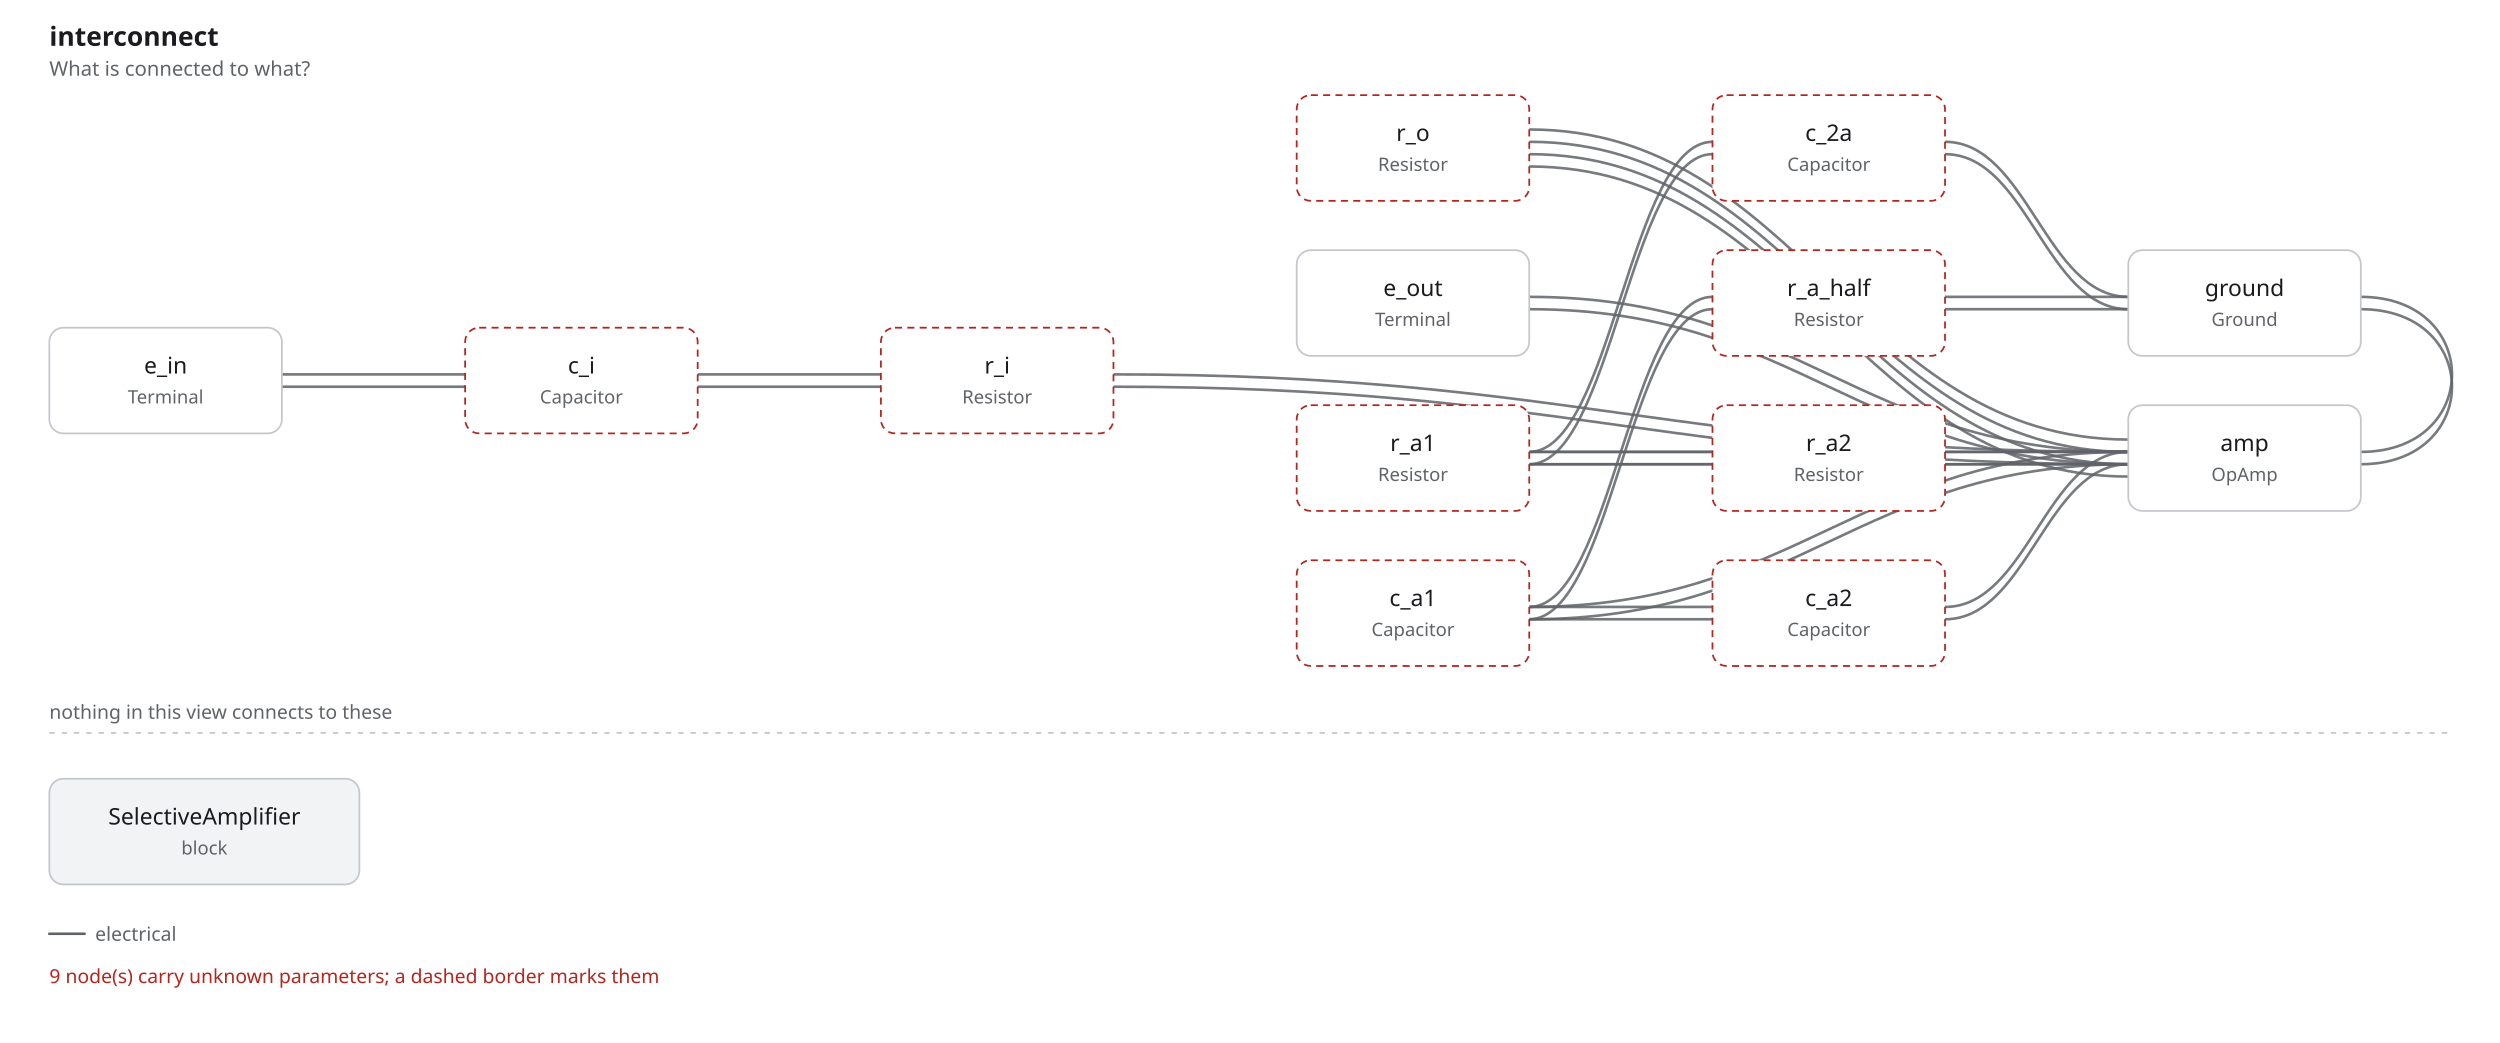
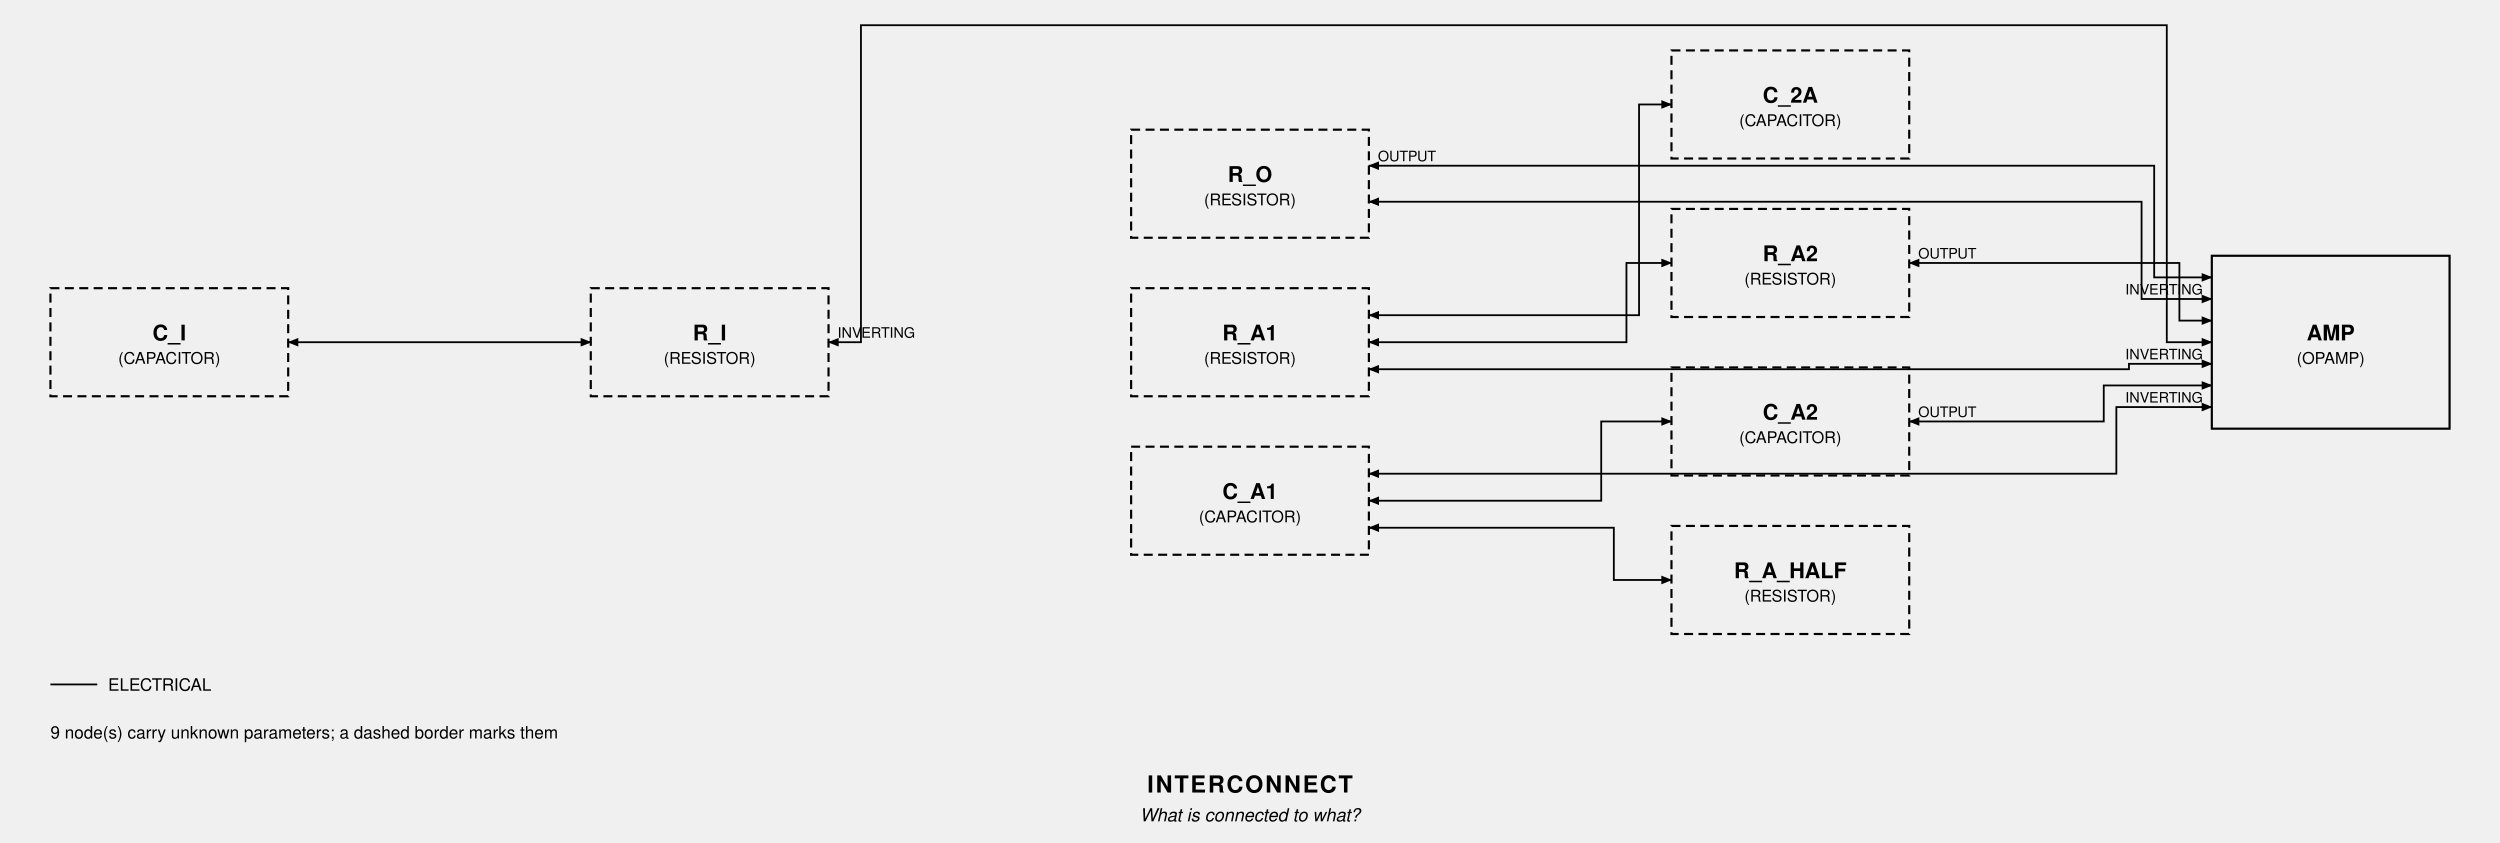
- <svg xmlns="http://www.w3.org/2000/svg" width="1419" height="592" viewBox="0 0 1419 592" font-family="system-ui, sans-serif">
-   <rect width="1419" height="592" fill="#ffffff" />
-   <text x="28" y="26" font-size="15" font-weight="600" fill="#1b1b1f">interconnect</text>
-   <text x="28" y="43" font-size="11.5" fill="#5f6368">What is connected to what?</text>
-   <line x1="28" y1="416" x2="1391" y2="416" stroke="#c4c7cc" stroke-width="1" stroke-dasharray="3 4" />
-   <text x="28" y="408" font-size="11" fill="#5f6368">nothing in this view connects to these</text>
-   <path d="M1104.0,80.5 C1150.8,80.5 1161.2,168.5 1208.0,168.5" fill="none" stroke="#5f6368" stroke-width="1.5" stroke-linecap="round" opacity="0.85" />
-   <path d="M1104.0,87.5 C1150.8,87.5 1161.2,175.5 1208.0,175.5" fill="none" stroke="#5f6368" stroke-width="1.5" stroke-linecap="round" opacity="0.85" />
-   <path d="M160.0,212.5 C206.8,212.5 217.2,212.5 264.0,212.5" fill="none" stroke="#5f6368" stroke-width="1.5" stroke-linecap="round" opacity="0.85" />
-   <path d="M160.0,219.5 C206.8,219.5 217.2,219.5 264.0,219.5" fill="none" stroke="#5f6368" stroke-width="1.5" stroke-linecap="round" opacity="0.85" />
-   <path d="M1104.0,256.5 C1150.8,256.5 1161.2,256.5 1208.0,256.5" fill="none" stroke="#5f6368" stroke-width="1.5" stroke-linecap="round" opacity="0.85" />
-   <path d="M1104.0,263.5 C1150.8,263.5 1161.2,263.5 1208.0,263.5" fill="none" stroke="#5f6368" stroke-width="1.5" stroke-linecap="round" opacity="0.85" />
-   <path d="M632.0,212.5 C891.2,212.5 948.8,256.5 1208.0,256.5" fill="none" stroke="#5f6368" stroke-width="1.5" stroke-linecap="round" opacity="0.85" />
-   <path d="M632.0,219.5 C891.2,219.5 948.8,263.5 1208.0,263.5" fill="none" stroke="#5f6368" stroke-width="1.5" stroke-linecap="round" opacity="0.85" />
-   <path d="M868.0,73.5 C1021.0,73.5 1055.0,249.5 1208.0,249.5" fill="none" stroke="#5f6368" stroke-width="1.5" stroke-linecap="round" opacity="0.85" />
-   <path d="M868.0,80.5 C1021.0,80.5 1055.0,256.5 1208.0,256.5" fill="none" stroke="#5f6368" stroke-width="1.5" stroke-linecap="round" opacity="0.85" />
-   <path d="M396.0,212.5 C442.8,212.5 453.2,212.5 500.0,212.5" fill="none" stroke="#5f6368" stroke-width="1.5" stroke-linecap="round" opacity="0.85" />
-   <path d="M396.0,219.5 C442.8,219.5 453.2,219.5 500.0,219.5" fill="none" stroke="#5f6368" stroke-width="1.5" stroke-linecap="round" opacity="0.85" />
-   <path d="M1104.0,168.5 C1150.8,168.5 1161.2,168.5 1208.0,168.5" fill="none" stroke="#5f6368" stroke-width="1.5" stroke-linecap="round" opacity="0.85" />
-   <path d="M1104.0,175.5 C1150.8,175.5 1161.2,175.5 1208.0,175.5" fill="none" stroke="#5f6368" stroke-width="1.5" stroke-linecap="round" opacity="0.85" />
-   <path d="M868.0,256.5 C914.8,256.5 925.2,80.5 972.0,80.5" fill="none" stroke="#5f6368" stroke-width="1.5" stroke-linecap="round" opacity="0.85" />
-   <path d="M868.0,263.5 C914.8,263.5 925.2,87.5 972.0,87.5" fill="none" stroke="#5f6368" stroke-width="1.5" stroke-linecap="round" opacity="0.85" />
-   <path d="M868.0,256.5 C914.8,256.5 925.2,256.5 972.0,256.5" fill="none" stroke="#5f6368" stroke-width="1.5" stroke-linecap="round" opacity="0.85" />
-   <path d="M868.0,263.5 C914.8,263.5 925.2,263.5 972.0,263.5" fill="none" stroke="#5f6368" stroke-width="1.5" stroke-linecap="round" opacity="0.85" />
-   <path d="M868.0,344.5 C914.8,344.5 925.2,168.5 972.0,168.5" fill="none" stroke="#5f6368" stroke-width="1.5" stroke-linecap="round" opacity="0.85" />
-   <path d="M868.0,351.5 C914.8,351.5 925.2,175.5 972.0,175.5" fill="none" stroke="#5f6368" stroke-width="1.5" stroke-linecap="round" opacity="0.85" />
-   <path d="M868.0,344.5 C914.8,344.5 925.2,344.5 972.0,344.5" fill="none" stroke="#5f6368" stroke-width="1.5" stroke-linecap="round" opacity="0.85" />
-   <path d="M868.0,351.5 C914.8,351.5 925.2,351.5 972.0,351.5" fill="none" stroke="#5f6368" stroke-width="1.5" stroke-linecap="round" opacity="0.85" />
-   <path d="M1340.0,256.5 C1409.0,256.5 1409.0,168.5 1340.0,168.5" fill="none" stroke="#5f6368" stroke-width="1.5" stroke-linecap="round" opacity="0.85" />
-   <path d="M1340.0,263.5 C1409.0,263.5 1409.0,175.5 1340.0,175.5" fill="none" stroke="#5f6368" stroke-width="1.5" stroke-linecap="round" opacity="0.85" />
-   <path d="M1208.0,263.5 C1055.0,263.5 1021.0,87.5 868.0,87.5" fill="none" stroke="#5f6368" stroke-width="1.5" stroke-linecap="round" opacity="0.85" />
-   <path d="M1208.0,270.5 C1055.0,270.5 1021.0,94.5 868.0,94.5" fill="none" stroke="#5f6368" stroke-width="1.5" stroke-linecap="round" opacity="0.85" />
-   <path d="M1208.0,256.5 C1055.0,256.5 1021.0,168.5 868.0,168.5" fill="none" stroke="#5f6368" stroke-width="1.5" stroke-linecap="round" opacity="0.85" />
-   <path d="M1208.0,263.5 C1055.0,263.5 1021.0,175.5 868.0,175.5" fill="none" stroke="#5f6368" stroke-width="1.5" stroke-linecap="round" opacity="0.85" />
-   <path d="M1208.0,256.5 C1055.0,256.5 1021.0,256.5 868.0,256.5" fill="none" stroke="#5f6368" stroke-width="1.5" stroke-linecap="round" opacity="0.85" />
-   <path d="M1208.0,263.5 C1055.0,263.5 1021.0,263.5 868.0,263.5" fill="none" stroke="#5f6368" stroke-width="1.5" stroke-linecap="round" opacity="0.85" />
-   <path d="M1208.0,256.5 C1055.0,256.5 1021.0,344.5 868.0,344.5" fill="none" stroke="#5f6368" stroke-width="1.5" stroke-linecap="round" opacity="0.85" />
-   <path d="M1208.0,263.5 C1055.0,263.5 1021.0,351.5 868.0,351.5" fill="none" stroke="#5f6368" stroke-width="1.5" stroke-linecap="round" opacity="0.85" />
-   <path d="M1104.0,344.5 C1150.8,344.5 1161.2,256.5 1208.0,256.5" fill="none" stroke="#5f6368" stroke-width="1.5" stroke-linecap="round" opacity="0.85" />
-   <path d="M1104.0,351.5 C1150.8,351.5 1161.2,263.5 1208.0,263.5" fill="none" stroke="#5f6368" stroke-width="1.5" stroke-linecap="round" opacity="0.85" />
+ <svg xmlns="http://www.w3.org/2000/svg" width="1388" height="468" viewBox="0 0 1388 468" font-family="Helvetica, Arial, sans-serif">
+   <defs>
+     <marker id="arrow" viewBox="0 0 8 8" refX="7.5" refY="4" markerWidth="6" markerHeight="6" orient="auto-start-reverse">
+       <path d="M0,0.8 L8,4 L0,7.2 Z" fill="#000000" />
+     </marker>
+   </defs>
+   <polyline points="1060.0,146.0 1210.0,146.0 1210.0,178.0 1228.0,178.0" fill="none" stroke="#000000" stroke-width="1" marker-start="url(#arrow)" marker-end="url(#arrow)" />
+   <polyline points="460.0,190.0 478.0,190.0 478.0,14.0 1203.0,14.0 1203.0,190.0 1228.0,190.0" fill="none" stroke="#000000" stroke-width="1" marker-start="url(#arrow)" marker-end="url(#arrow)" />
+   <polyline points="760.0,92.0 1196.0,92.0 1196.0,154.0 1228.0,154.0" fill="none" stroke="#000000" stroke-width="1" marker-start="url(#arrow)" marker-end="url(#arrow)" />
+   <polyline points="160.0,190.0 310.0,190.0 310.0,190.0 328.0,190.0" fill="none" stroke="#000000" stroke-width="1" marker-start="url(#arrow)" marker-end="url(#arrow)" />
+   <polyline points="760.0,175.0 910.0,175.0 910.0,58.0 928.0,58.0" fill="none" stroke="#000000" stroke-width="1" marker-start="url(#arrow)" marker-end="url(#arrow)" />
+   <polyline points="760.0,190.0 903.0,190.0 903.0,146.0 928.0,146.0" fill="none" stroke="#000000" stroke-width="1" marker-start="url(#arrow)" marker-end="url(#arrow)" />
+   <polyline points="760.0,293.0 896.0,293.0 896.0,322.0 928.0,322.0" fill="none" stroke="#000000" stroke-width="1" marker-start="url(#arrow)" marker-end="url(#arrow)" />
+   <polyline points="760.0,278.0 889.0,278.0 889.0,234.0 928.0,234.0" fill="none" stroke="#000000" stroke-width="1" marker-start="url(#arrow)" marker-end="url(#arrow)" />
+   <polyline points="1228.0,166.0 1189.0,166.0 1189.0,112.0 760.0,112.0" fill="none" stroke="#000000" stroke-width="1" marker-start="url(#arrow)" marker-end="url(#arrow)" />
+   <polyline points="1228.0,202.0 1182.0,202.0 1182.0,205.0 760.0,205.0" fill="none" stroke="#000000" stroke-width="1" marker-start="url(#arrow)" marker-end="url(#arrow)" />
+   <polyline points="1228.0,226.0 1175.0,226.0 1175.0,263.0 760.0,263.0" fill="none" stroke="#000000" stroke-width="1" marker-start="url(#arrow)" marker-end="url(#arrow)" />
+   <polyline points="1060.0,234.0 1168.0,234.0 1168.0,214.0 1228.0,214.0" fill="none" stroke="#000000" stroke-width="1" marker-start="url(#arrow)" marker-end="url(#arrow)" />
  <g>
-     <rect x="28" y="442" width="176" height="60" rx="8" fill="#f1f3f4" stroke="#c4c7cc" stroke-width="1" />
-     <text x="116" y="468" text-anchor="middle" font-size="13" font-weight="500" fill="#1b1b1f">SelectiveAmplifier</text>
-     <text x="116" y="485" text-anchor="middle" font-size="10.5" fill="#5f6368">block</text>
+     <rect x="928" y="28" width="132" height="60" fill="none" stroke="#000000" stroke-width="1.2" stroke-dasharray="5 3" />
+     <text x="994" y="57.0" text-anchor="middle" font-size="12" font-weight="bold" fill="#000000">C_2A</text>
+     <text x="994" y="70.0" text-anchor="middle" font-size="9" fill="#000000">(CAPACITOR)</text>
  </g>
  <g>
-     <rect x="972" y="54" width="132" height="60" rx="8" fill="#ffffff" stroke="#b3261e" stroke-dasharray="4 3" stroke-width="1" />
-     <text x="1038" y="80" text-anchor="middle" font-size="13" font-weight="500" fill="#1b1b1f">c_2a</text>
-     <text x="1038" y="97" text-anchor="middle" font-size="10.5" fill="#5f6368">Capacitor</text>
+     <rect x="928" y="116" width="132" height="60" fill="none" stroke="#000000" stroke-width="1.2" stroke-dasharray="5 3" />
+     <text x="994" y="145.0" text-anchor="middle" font-size="12" font-weight="bold" fill="#000000">R_A2</text>
+     <text x="994" y="158.0" text-anchor="middle" font-size="9" fill="#000000">(RESISTOR)</text>
  </g>
  <g>
-     <rect x="28" y="186" width="132" height="60" rx="8" fill="#ffffff" stroke="#c4c7cc" stroke-width="1" />
-     <text x="94" y="212" text-anchor="middle" font-size="13" font-weight="500" fill="#1b1b1f">e_in</text>
-     <text x="94" y="229" text-anchor="middle" font-size="10.5" fill="#5f6368">Terminal</text>
+     <rect x="328" y="160" width="132" height="60" fill="none" stroke="#000000" stroke-width="1.2" stroke-dasharray="5 3" />
+     <text x="394" y="189.0" text-anchor="middle" font-size="12" font-weight="bold" fill="#000000">R_I</text>
+     <text x="394" y="202.0" text-anchor="middle" font-size="9" fill="#000000">(RESISTOR)</text>
  </g>
  <g>
-     <rect x="1208" y="142" width="132" height="60" rx="8" fill="#ffffff" stroke="#c4c7cc" stroke-width="1" />
-     <text x="1274" y="168" text-anchor="middle" font-size="13" font-weight="500" fill="#1b1b1f">ground</text>
-     <text x="1274" y="185" text-anchor="middle" font-size="10.5" fill="#5f6368">Ground</text>
+     <rect x="628" y="72" width="132" height="60" fill="none" stroke="#000000" stroke-width="1.2" stroke-dasharray="5 3" />
+     <text x="694" y="101.0" text-anchor="middle" font-size="12" font-weight="bold" fill="#000000">R_O</text>
+     <text x="694" y="114.0" text-anchor="middle" font-size="9" fill="#000000">(RESISTOR)</text>
  </g>
  <g>
-     <rect x="972" y="230" width="132" height="60" rx="8" fill="#ffffff" stroke="#b3261e" stroke-dasharray="4 3" stroke-width="1" />
-     <text x="1038" y="256" text-anchor="middle" font-size="13" font-weight="500" fill="#1b1b1f">r_a2</text>
-     <text x="1038" y="273" text-anchor="middle" font-size="10.5" fill="#5f6368">Resistor</text>
+     <rect x="28" y="160" width="132" height="60" fill="none" stroke="#000000" stroke-width="1.2" stroke-dasharray="5 3" />
+     <text x="94" y="189.0" text-anchor="middle" font-size="12" font-weight="bold" fill="#000000">C_I</text>
+     <text x="94" y="202.0" text-anchor="middle" font-size="9" fill="#000000">(CAPACITOR)</text>
  </g>
  <g>
-     <rect x="500" y="186" width="132" height="60" rx="8" fill="#ffffff" stroke="#b3261e" stroke-dasharray="4 3" stroke-width="1" />
-     <text x="566" y="212" text-anchor="middle" font-size="13" font-weight="500" fill="#1b1b1f">r_i</text>
-     <text x="566" y="229" text-anchor="middle" font-size="10.5" fill="#5f6368">Resistor</text>
+     <rect x="928" y="292" width="132" height="60" fill="none" stroke="#000000" stroke-width="1.2" stroke-dasharray="5 3" />
+     <text x="994" y="321.0" text-anchor="middle" font-size="12" font-weight="bold" fill="#000000">R_A_HALF</text>
+     <text x="994" y="334.0" text-anchor="middle" font-size="9" fill="#000000">(RESISTOR)</text>
  </g>
  <g>
-     <rect x="736" y="54" width="132" height="60" rx="8" fill="#ffffff" stroke="#b3261e" stroke-dasharray="4 3" stroke-width="1" />
-     <text x="802" y="80" text-anchor="middle" font-size="13" font-weight="500" fill="#1b1b1f">r_o</text>
-     <text x="802" y="97" text-anchor="middle" font-size="10.5" fill="#5f6368">Resistor</text>
+     <rect x="628" y="160" width="132" height="60" fill="none" stroke="#000000" stroke-width="1.2" stroke-dasharray="5 3" />
+     <text x="694" y="189.0" text-anchor="middle" font-size="12" font-weight="bold" fill="#000000">R_A1</text>
+     <text x="694" y="202.0" text-anchor="middle" font-size="9" fill="#000000">(RESISTOR)</text>
  </g>
  <g>
-     <rect x="736" y="142" width="132" height="60" rx="8" fill="#ffffff" stroke="#c4c7cc" stroke-width="1" />
-     <text x="802" y="168" text-anchor="middle" font-size="13" font-weight="500" fill="#1b1b1f">e_out</text>
-     <text x="802" y="185" text-anchor="middle" font-size="10.5" fill="#5f6368">Terminal</text>
+     <rect x="628" y="248" width="132" height="60" fill="none" stroke="#000000" stroke-width="1.2" stroke-dasharray="5 3" />
+     <text x="694" y="277.0" text-anchor="middle" font-size="12" font-weight="bold" fill="#000000">C_A1</text>
+     <text x="694" y="290.0" text-anchor="middle" font-size="9" fill="#000000">(CAPACITOR)</text>
  </g>
  <g>
-     <rect x="264" y="186" width="132" height="60" rx="8" fill="#ffffff" stroke="#b3261e" stroke-dasharray="4 3" stroke-width="1" />
-     <text x="330" y="212" text-anchor="middle" font-size="13" font-weight="500" fill="#1b1b1f">c_i</text>
-     <text x="330" y="229" text-anchor="middle" font-size="10.5" fill="#5f6368">Capacitor</text>
+     <rect x="1228" y="142" width="132" height="96" fill="none" stroke="#000000" stroke-width="1.2" />
+     <text x="1294" y="189.0" text-anchor="middle" font-size="12" font-weight="bold" fill="#000000">AMP</text>
+     <text x="1294" y="202.0" text-anchor="middle" font-size="9" fill="#000000">(OPAMP)</text>
  </g>
  <g>
-     <rect x="972" y="142" width="132" height="60" rx="8" fill="#ffffff" stroke="#b3261e" stroke-dasharray="4 3" stroke-width="1" />
-     <text x="1038" y="168" text-anchor="middle" font-size="13" font-weight="500" fill="#1b1b1f">r_a_half</text>
-     <text x="1038" y="185" text-anchor="middle" font-size="10.5" fill="#5f6368">Resistor</text>
+     <rect x="928" y="204" width="132" height="60" fill="none" stroke="#000000" stroke-width="1.2" stroke-dasharray="5 3" />
+     <text x="994" y="233.0" text-anchor="middle" font-size="12" font-weight="bold" fill="#000000">C_A2</text>
+     <text x="994" y="246.0" text-anchor="middle" font-size="9" fill="#000000">(CAPACITOR)</text>
  </g>
-   <g>
-     <rect x="736" y="230" width="132" height="60" rx="8" fill="#ffffff" stroke="#b3261e" stroke-dasharray="4 3" stroke-width="1" />
-     <text x="802" y="256" text-anchor="middle" font-size="13" font-weight="500" fill="#1b1b1f">r_a1</text>
-     <text x="802" y="273" text-anchor="middle" font-size="10.5" fill="#5f6368">Resistor</text>
-   </g>
-   <g>
-     <rect x="736" y="318" width="132" height="60" rx="8" fill="#ffffff" stroke="#b3261e" stroke-dasharray="4 3" stroke-width="1" />
-     <text x="802" y="344" text-anchor="middle" font-size="13" font-weight="500" fill="#1b1b1f">c_a1</text>
-     <text x="802" y="361" text-anchor="middle" font-size="10.5" fill="#5f6368">Capacitor</text>
-   </g>
-   <g>
-     <rect x="1208" y="230" width="132" height="60" rx="8" fill="#ffffff" stroke="#c4c7cc" stroke-width="1" />
-     <text x="1274" y="256" text-anchor="middle" font-size="13" font-weight="500" fill="#1b1b1f">amp</text>
-     <text x="1274" y="273" text-anchor="middle" font-size="10.5" fill="#5f6368">OpAmp</text>
-   </g>
-   <g>
-     <rect x="972" y="318" width="132" height="60" rx="8" fill="#ffffff" stroke="#b3261e" stroke-dasharray="4 3" stroke-width="1" />
-     <text x="1038" y="344" text-anchor="middle" font-size="13" font-weight="500" fill="#1b1b1f">c_a2</text>
-     <text x="1038" y="361" text-anchor="middle" font-size="10.5" fill="#5f6368">Capacitor</text>
-   </g>
-   <line x1="28" y1="530" x2="48" y2="530" stroke="#5f6368" stroke-width="1.5" stroke-linecap="round" />
-   <text x="54" y="534" font-size="11" fill="#5f6368">electrical</text>
-   <text x="28" y="558" font-size="11" fill="#b3261e">9 node(s) carry unknown parameters; a dashed border marks them</text>
+   <text x="1065.0" y="143.5" text-anchor="start" font-size="8" fill="#000000">OUTPUT</text>
+   <text x="465.0" y="187.5" text-anchor="start" font-size="8" fill="#000000">INVERTING</text>
+   <text x="765.0" y="89.5" text-anchor="start" font-size="8" fill="#000000">OUTPUT</text>
+   <text x="1223.0" y="163.5" text-anchor="end" font-size="8" fill="#000000">INVERTING</text>
+   <text x="1223.0" y="199.5" text-anchor="end" font-size="8" fill="#000000">INVERTING</text>
+   <text x="1223.0" y="223.5" text-anchor="end" font-size="8" fill="#000000">INVERTING</text>
+   <text x="1065.0" y="231.5" text-anchor="start" font-size="8" fill="#000000">OUTPUT</text>
+   <line x1="28" y1="380" x2="54" y2="380" stroke="#000000" stroke-width="1" />
+   <text x="60" y="383.5" font-size="9.5" fill="#000000">ELECTRICAL</text>
+   <text x="28" y="410" font-size="9.5" fill="#000000">9 node(s) carry unknown parameters; a dashed border marks them</text>
+   <text x="694.0" y="440" text-anchor="middle" font-size="13" font-weight="bold" letter-spacing="0.08em" fill="#000000">INTERCONNECT</text>
+   <text x="694.0" y="456" text-anchor="middle" font-size="10" font-style="italic" fill="#000000">What is connected to what?</text>
</svg>
